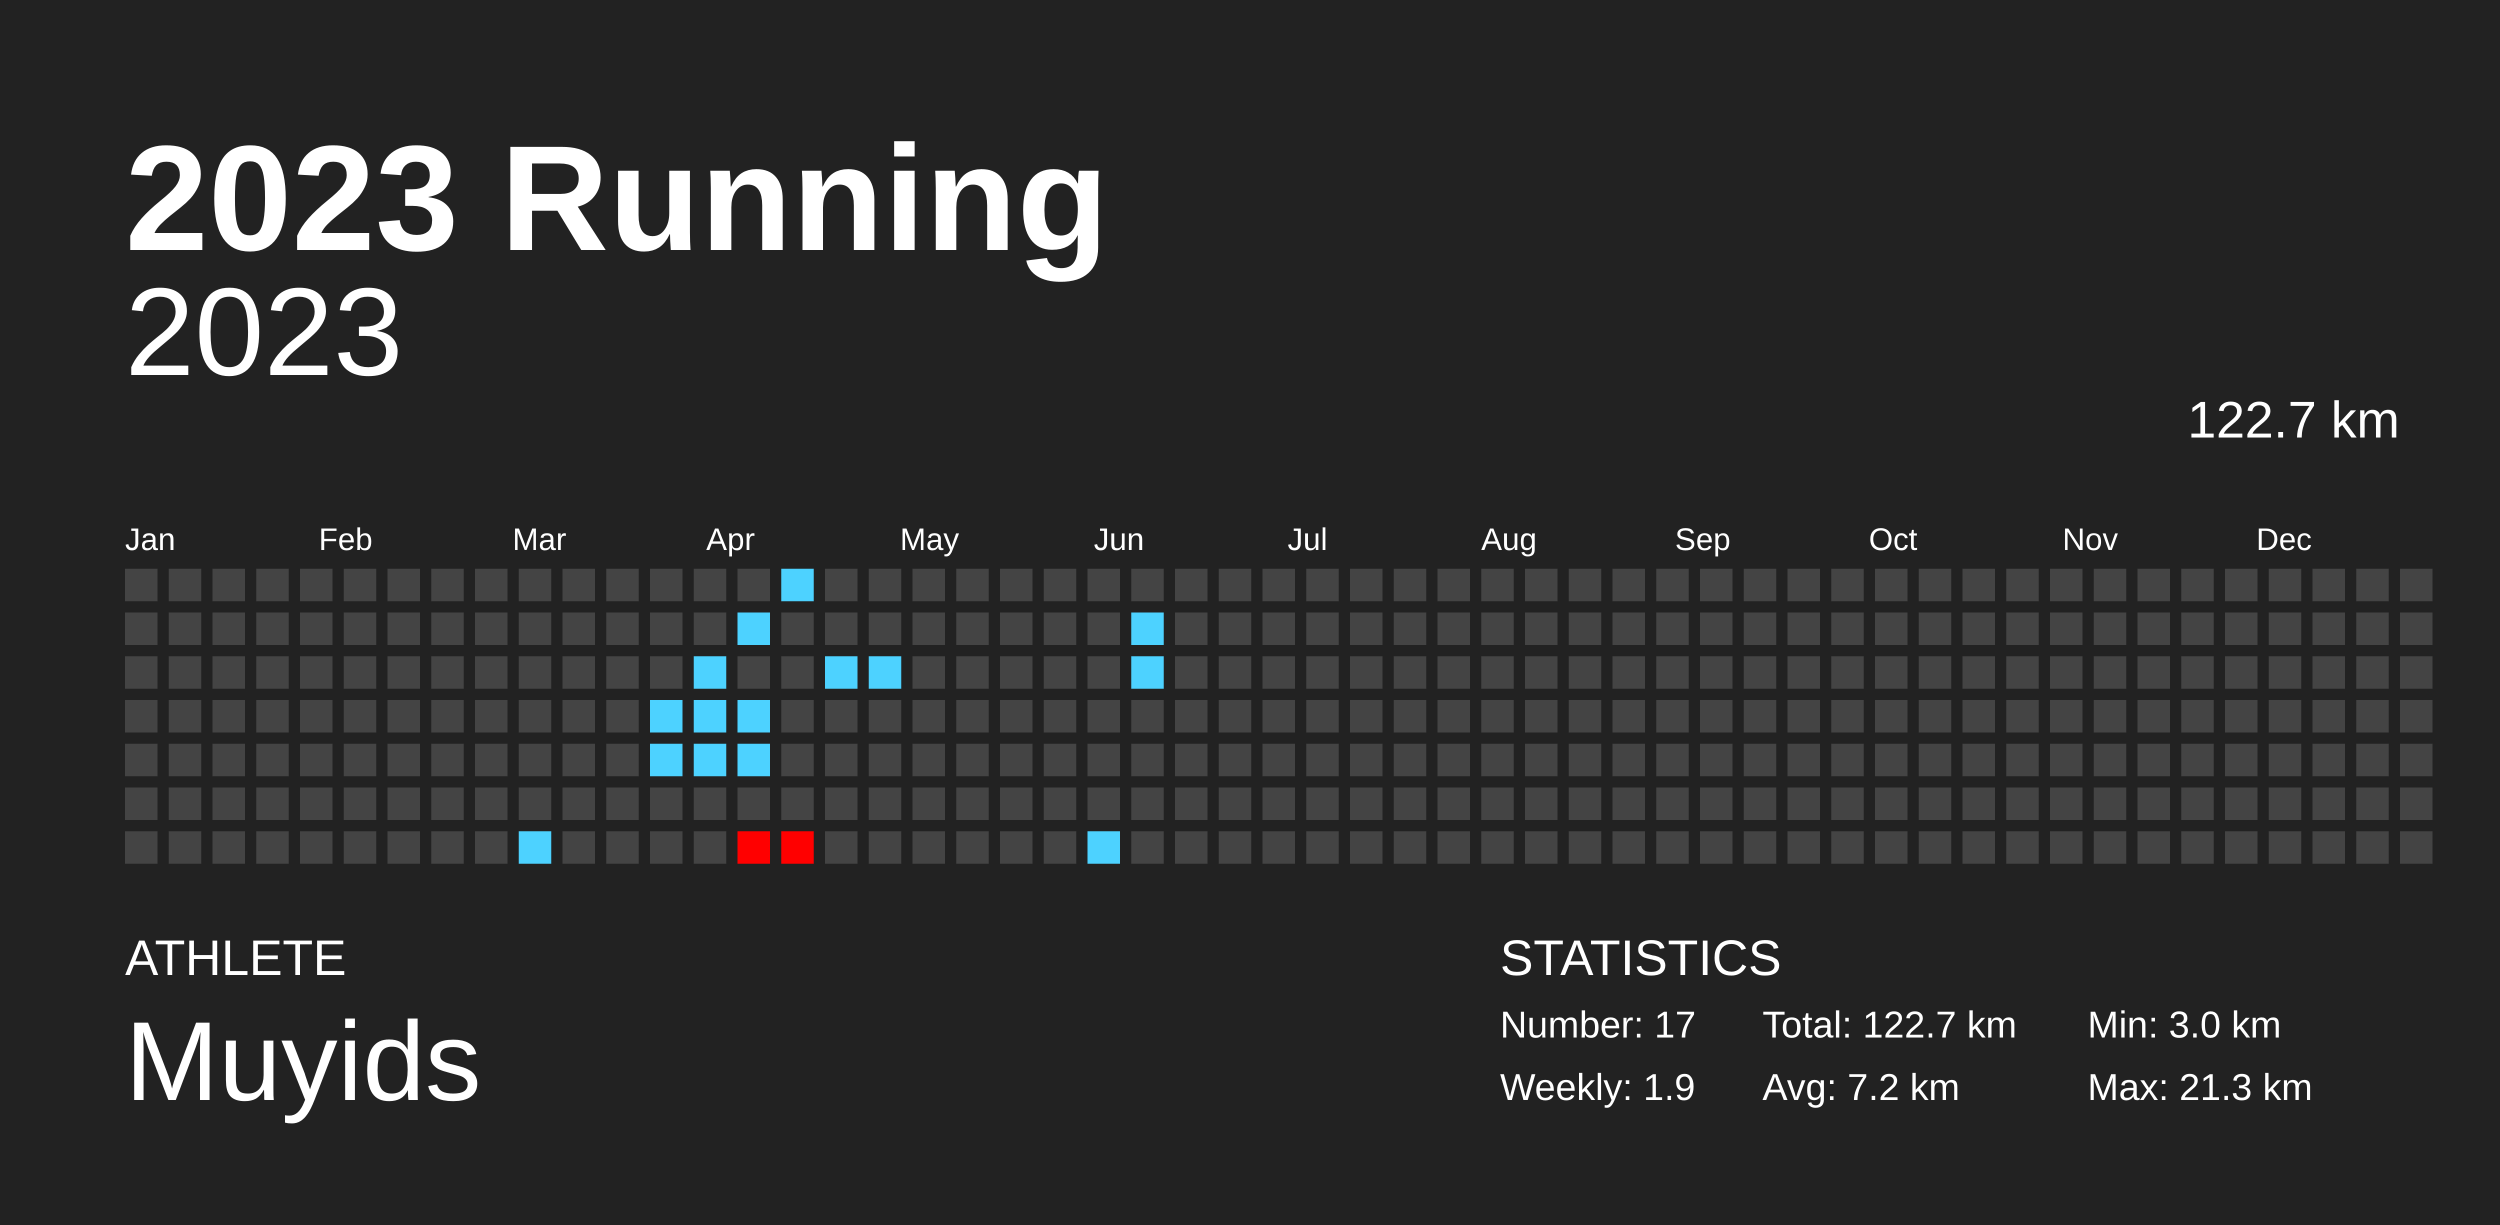
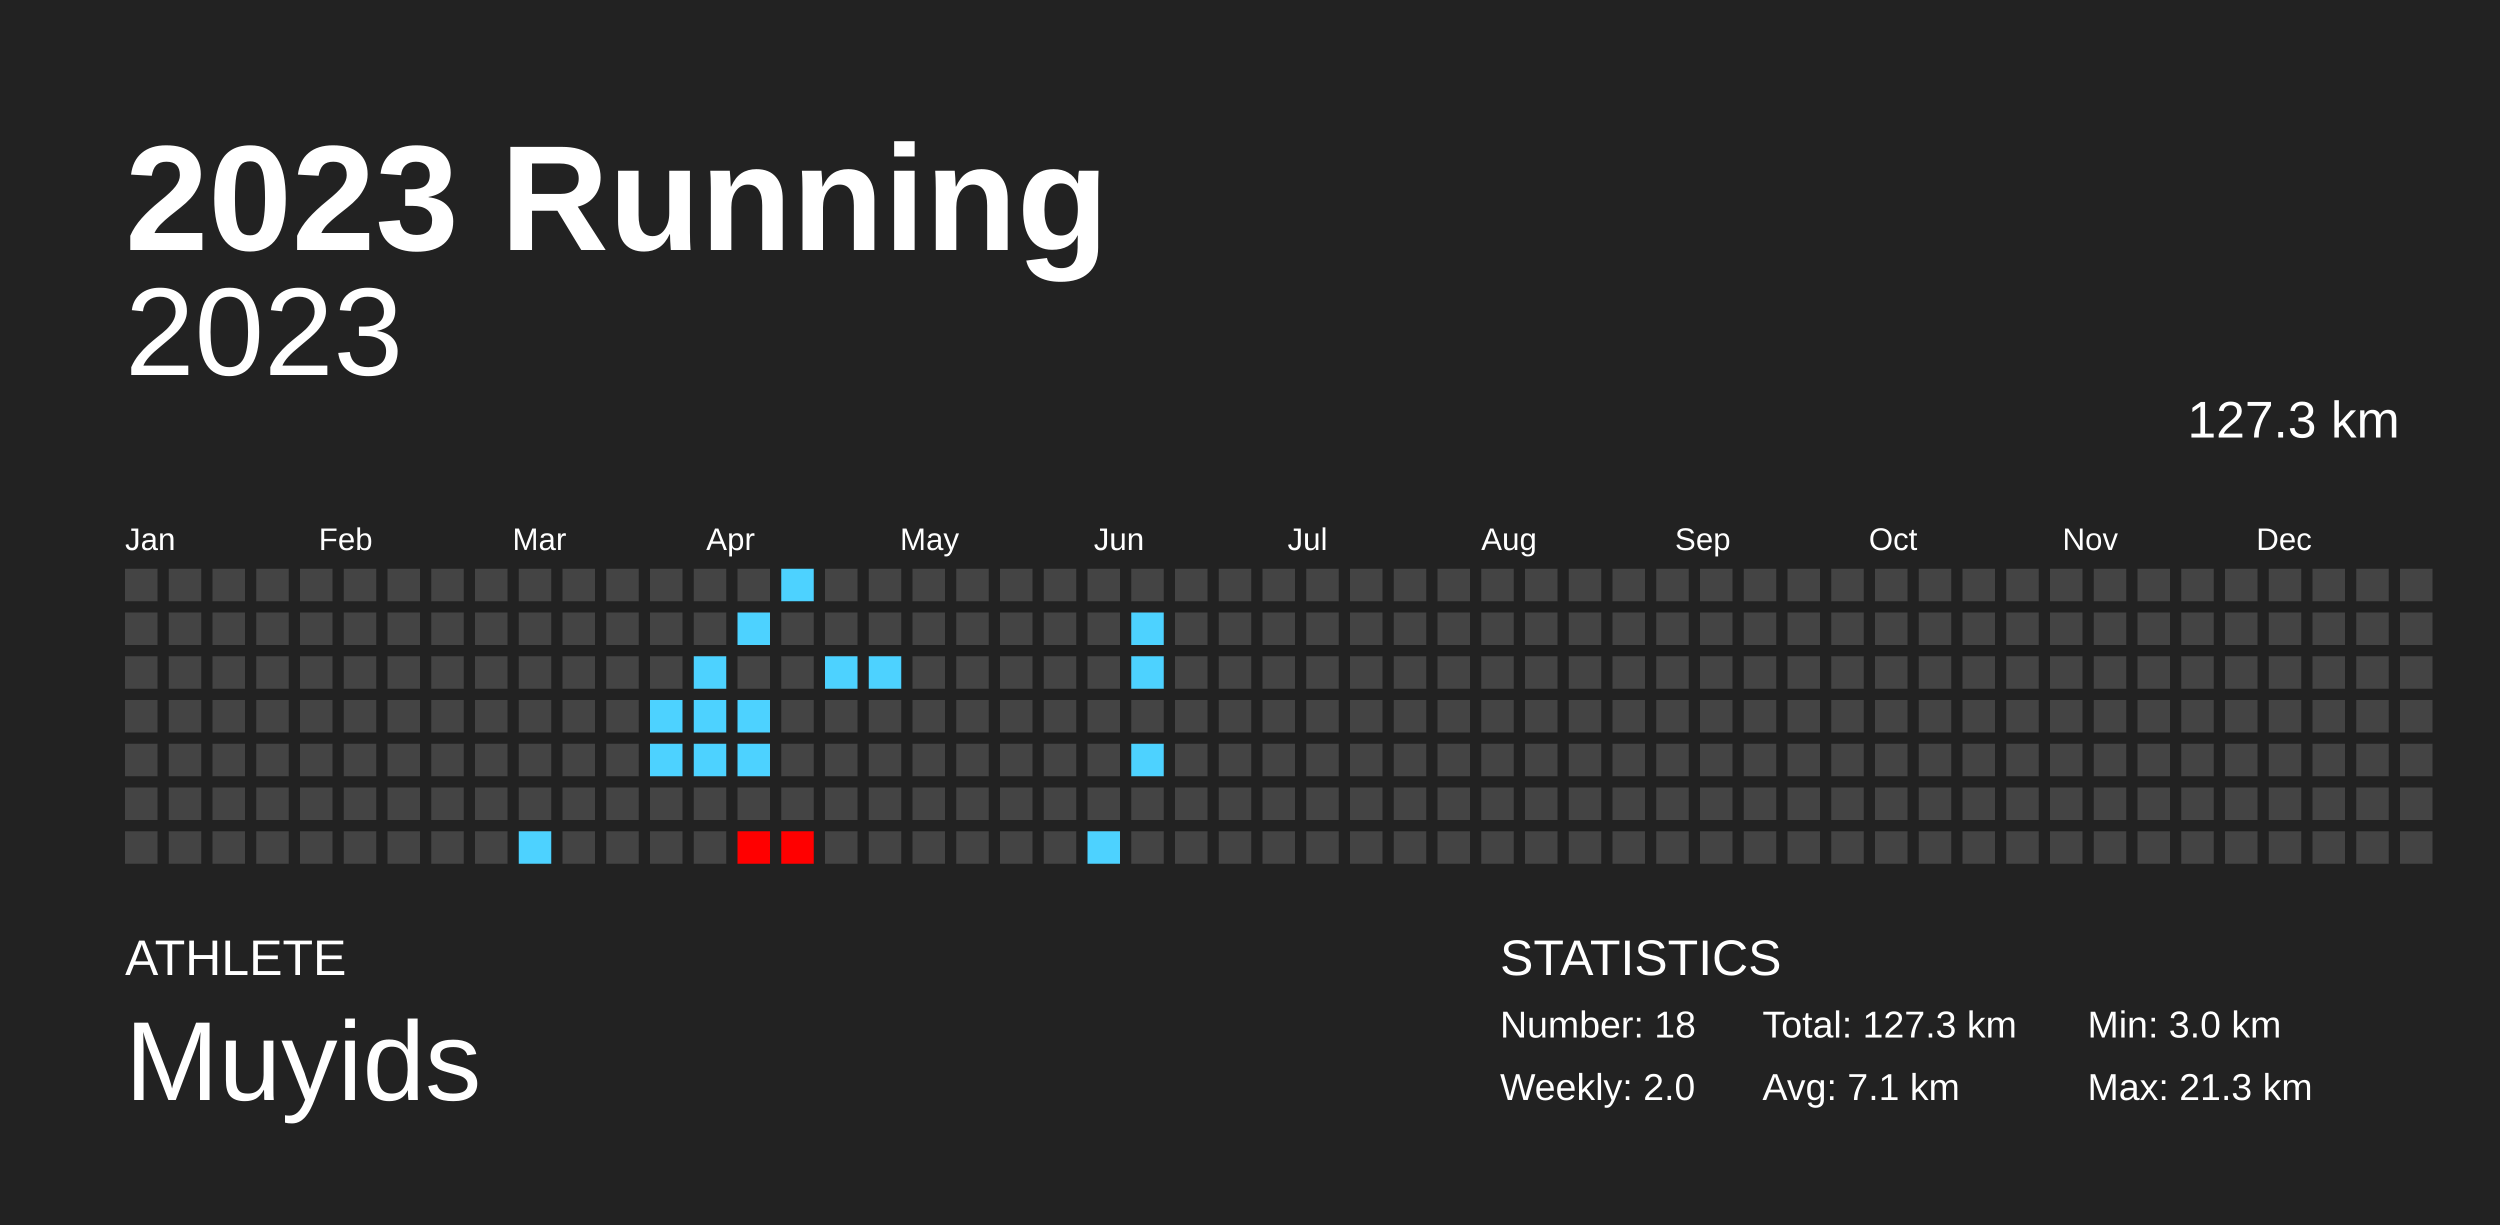
<svg xmlns="http://www.w3.org/2000/svg" baseProfile="full" height="98mm" version="1.1" viewBox="0,0,200,98" width="200mm">
  <defs />
  <rect fill="#222222" height="98" width="200" x="0" y="0" />
  <text fill="#FFFFFF" style="font-size:12px; font-family:Arial; font-weight:bold;" x="10" y="20">2023 Running</text>
  <text fill="#FFFFFF" style="font-size:4px; font-family:Arial" x="10" y="78">ATHLETE</text>
  <text fill="#FFFFFF" style="font-size:9px; font-family:Arial" x="10" y="88">Muyids</text>
  <text fill="#FFFFFF" style="font-size:4px; font-family:Arial" x="120" y="78">STATISTICS</text>
-   <text fill="#FFFFFF" style="font-size:3px; font-family:Arial" x="120" y="83">Number: 17</text>
-   <text fill="#FFFFFF" style="font-size:3px; font-family:Arial" x="120" y="88">Weekly: 1.9</text>
-   <text fill="#FFFFFF" style="font-size:3px; font-family:Arial" x="141" y="83">Total: 122.7 km</text>
-   <text fill="#FFFFFF" style="font-size:3px; font-family:Arial" x="141" y="88">Avg: 7.2 km</text>
+   <text fill="#FFFFFF" style="font-size:3px; font-family:Arial" x="120" y="83">Number: 18</text>
+   <text fill="#FFFFFF" style="font-size:3px; font-family:Arial" x="120" y="88">Weekly: 2.0</text>
+   <text fill="#FFFFFF" style="font-size:3px; font-family:Arial" x="141" y="83">Total: 127.3 km</text>
+   <text fill="#FFFFFF" style="font-size:3px; font-family:Arial" x="141" y="88">Avg: 7.1 km</text>
  <text fill="#FFFFFF" style="font-size:3px; font-family:Arial" x="167" y="83">Min: 3.0 km</text>
  <text fill="#FFFFFF" style="font-size:3px; font-family:Arial" x="167" y="88">Max: 21.3 km</text>
  <text alignment-baseline="hanging" fill="#FFFFFF" style="font-size:10.0px; font-family:Arial;" x="10" y="30">2023</text>
-   <text alignment-baseline="hanging" fill="#FFFFFF" style="font-size:4.125px; font-family:Arial;" x="175" y="35">122.7 km</text>
+   <text alignment-baseline="hanging" fill="#FFFFFF" style="font-size:4.125px; font-family:Arial;" x="175" y="35">127.3 km</text>
  <text fill="#FFFFFF" style="font-size:2.5px; font-family:Arial" x="10.0" y="44">Jan</text>
  <text fill="#FFFFFF" style="font-size:2.5px; font-family:Arial" x="25.5" y="44">Feb</text>
  <text fill="#FFFFFF" style="font-size:2.5px; font-family:Arial" x="41.0" y="44">Mar</text>
  <text fill="#FFFFFF" style="font-size:2.5px; font-family:Arial" x="56.5" y="44">Apr</text>
  <text fill="#FFFFFF" style="font-size:2.5px; font-family:Arial" x="72.0" y="44">May</text>
  <text fill="#FFFFFF" style="font-size:2.5px; font-family:Arial" x="87.5" y="44">Jun</text>
  <text fill="#FFFFFF" style="font-size:2.5px; font-family:Arial" x="103.0" y="44">Jul</text>
  <text fill="#FFFFFF" style="font-size:2.5px; font-family:Arial" x="118.5" y="44">Aug</text>
  <text fill="#FFFFFF" style="font-size:2.5px; font-family:Arial" x="134.0" y="44">Sep</text>
  <text fill="#FFFFFF" style="font-size:2.5px; font-family:Arial" x="149.5" y="44">Oct</text>
  <text fill="#FFFFFF" style="font-size:2.5px; font-family:Arial" x="165.0" y="44">Nov</text>
  <text fill="#FFFFFF" style="font-size:2.5px; font-family:Arial" x="180.5" y="44">Dec</text>
  <rect fill="#444444" height="2.6" width="2.6" x="10.0" y="45.5" />
  <rect fill="#444444" height="2.6" width="2.6" x="10.0" y="49.0" />
  <rect fill="#444444" height="2.6" width="2.6" x="10.0" y="52.5" />
  <rect fill="#444444" height="2.6" width="2.6" x="10.0" y="56.0" />
  <rect fill="#444444" height="2.6" width="2.6" x="10.0" y="59.5" />
  <rect fill="#444444" height="2.6" width="2.6" x="10.0" y="63.0" />
  <rect fill="#444444" height="2.6" width="2.6" x="10.0" y="66.5" />
  <rect fill="#444444" height="2.6" width="2.6" x="13.5" y="45.5" />
  <rect fill="#444444" height="2.6" width="2.6" x="13.5" y="49.0" />
  <rect fill="#444444" height="2.6" width="2.6" x="13.5" y="52.5" />
  <rect fill="#444444" height="2.6" width="2.6" x="13.5" y="56.0" />
  <rect fill="#444444" height="2.6" width="2.6" x="13.5" y="59.5" />
  <rect fill="#444444" height="2.6" width="2.6" x="13.5" y="63.0" />
  <rect fill="#444444" height="2.6" width="2.6" x="13.5" y="66.5" />
  <rect fill="#444444" height="2.6" width="2.6" x="17.0" y="45.5" />
  <rect fill="#444444" height="2.6" width="2.6" x="17.0" y="49.0" />
  <rect fill="#444444" height="2.6" width="2.6" x="17.0" y="52.5" />
  <rect fill="#444444" height="2.6" width="2.6" x="17.0" y="56.0" />
  <rect fill="#444444" height="2.6" width="2.6" x="17.0" y="59.5" />
  <rect fill="#444444" height="2.6" width="2.6" x="17.0" y="63.0" />
  <rect fill="#444444" height="2.6" width="2.6" x="17.0" y="66.5" />
  <rect fill="#444444" height="2.6" width="2.6" x="20.5" y="45.5" />
  <rect fill="#444444" height="2.6" width="2.6" x="20.5" y="49.0" />
  <rect fill="#444444" height="2.6" width="2.6" x="20.5" y="52.5" />
  <rect fill="#444444" height="2.6" width="2.6" x="20.5" y="56.0" />
  <rect fill="#444444" height="2.6" width="2.6" x="20.5" y="59.5" />
  <rect fill="#444444" height="2.6" width="2.6" x="20.5" y="63.0" />
  <rect fill="#444444" height="2.6" width="2.6" x="20.5" y="66.5" />
  <rect fill="#444444" height="2.6" width="2.6" x="24.0" y="45.5" />
  <rect fill="#444444" height="2.6" width="2.6" x="24.0" y="49.0" />
  <rect fill="#444444" height="2.6" width="2.6" x="24.0" y="52.5" />
  <rect fill="#444444" height="2.6" width="2.6" x="24.0" y="56.0" />
  <rect fill="#444444" height="2.6" width="2.6" x="24.0" y="59.5" />
  <rect fill="#444444" height="2.6" width="2.6" x="24.0" y="63.0" />
  <rect fill="#444444" height="2.6" width="2.6" x="24.0" y="66.5" />
  <rect fill="#444444" height="2.6" width="2.6" x="27.5" y="45.5" />
  <rect fill="#444444" height="2.6" width="2.6" x="27.5" y="49.0" />
  <rect fill="#444444" height="2.6" width="2.6" x="27.5" y="52.5" />
  <rect fill="#444444" height="2.6" width="2.6" x="27.5" y="56.0" />
  <rect fill="#444444" height="2.6" width="2.6" x="27.5" y="59.5" />
  <rect fill="#444444" height="2.6" width="2.6" x="27.5" y="63.0" />
  <rect fill="#444444" height="2.6" width="2.6" x="27.5" y="66.5" />
  <rect fill="#444444" height="2.6" width="2.6" x="31.0" y="45.5" />
  <rect fill="#444444" height="2.6" width="2.6" x="31.0" y="49.0" />
  <rect fill="#444444" height="2.6" width="2.6" x="31.0" y="52.5" />
  <rect fill="#444444" height="2.6" width="2.6" x="31.0" y="56.0" />
  <rect fill="#444444" height="2.6" width="2.6" x="31.0" y="59.5" />
  <rect fill="#444444" height="2.6" width="2.6" x="31.0" y="63.0" />
  <rect fill="#444444" height="2.6" width="2.6" x="31.0" y="66.5" />
  <rect fill="#444444" height="2.6" width="2.6" x="34.5" y="45.5" />
  <rect fill="#444444" height="2.6" width="2.6" x="34.5" y="49.0" />
  <rect fill="#444444" height="2.6" width="2.6" x="34.5" y="52.5" />
  <rect fill="#444444" height="2.6" width="2.6" x="34.5" y="56.0" />
  <rect fill="#444444" height="2.6" width="2.6" x="34.5" y="59.5" />
  <rect fill="#444444" height="2.6" width="2.6" x="34.5" y="63.0" />
  <rect fill="#444444" height="2.6" width="2.6" x="34.5" y="66.5" />
  <rect fill="#444444" height="2.6" width="2.6" x="38.0" y="45.5" />
  <rect fill="#444444" height="2.6" width="2.6" x="38.0" y="49.0" />
  <rect fill="#444444" height="2.6" width="2.6" x="38.0" y="52.5" />
  <rect fill="#444444" height="2.6" width="2.6" x="38.0" y="56.0" />
  <rect fill="#444444" height="2.6" width="2.6" x="38.0" y="59.5" />
  <rect fill="#444444" height="2.6" width="2.6" x="38.0" y="63.0" />
  <rect fill="#444444" height="2.6" width="2.6" x="38.0" y="66.5" />
  <rect fill="#444444" height="2.6" width="2.6" x="41.5" y="45.5" />
  <rect fill="#444444" height="2.6" width="2.6" x="41.5" y="49.0" />
  <rect fill="#444444" height="2.6" width="2.6" x="41.5" y="52.5" />
  <rect fill="#444444" height="2.6" width="2.6" x="41.5" y="56.0" />
  <rect fill="#444444" height="2.6" width="2.6" x="41.5" y="59.5" />
  <rect fill="#444444" height="2.6" width="2.6" x="41.5" y="63.0" />
  <rect fill="#4dd2ff" height="2.6" width="2.6" x="41.5" y="66.5" />
  <rect fill="#444444" height="2.6" width="2.6" x="45.0" y="45.5" />
  <rect fill="#444444" height="2.6" width="2.6" x="45.0" y="49.0" />
  <rect fill="#444444" height="2.6" width="2.6" x="45.0" y="52.5" />
  <rect fill="#444444" height="2.6" width="2.6" x="45.0" y="56.0" />
  <rect fill="#444444" height="2.6" width="2.6" x="45.0" y="59.5" />
  <rect fill="#444444" height="2.6" width="2.6" x="45.0" y="63.0" />
  <rect fill="#444444" height="2.6" width="2.6" x="45.0" y="66.5" />
  <rect fill="#444444" height="2.6" width="2.6" x="48.5" y="45.5" />
  <rect fill="#444444" height="2.6" width="2.6" x="48.5" y="49.0" />
  <rect fill="#444444" height="2.6" width="2.6" x="48.5" y="52.5" />
  <rect fill="#444444" height="2.6" width="2.6" x="48.5" y="56.0" />
  <rect fill="#444444" height="2.6" width="2.6" x="48.5" y="59.5" />
  <rect fill="#444444" height="2.6" width="2.6" x="48.5" y="63.0" />
  <rect fill="#444444" height="2.6" width="2.6" x="48.5" y="66.5" />
  <rect fill="#444444" height="2.6" width="2.6" x="52.0" y="45.5" />
  <rect fill="#444444" height="2.6" width="2.6" x="52.0" y="49.0" />
  <rect fill="#444444" height="2.6" width="2.6" x="52.0" y="52.5" />
  <rect fill="#4dd2ff" height="2.6" width="2.6" x="52.0" y="56.0" />
  <rect fill="#4dd2ff" height="2.6" width="2.6" x="52.0" y="59.5" />
  <rect fill="#444444" height="2.6" width="2.6" x="52.0" y="63.0" />
  <rect fill="#444444" height="2.6" width="2.6" x="52.0" y="66.5" />
  <rect fill="#444444" height="2.6" width="2.6" x="55.5" y="45.5" />
  <rect fill="#444444" height="2.6" width="2.6" x="55.5" y="49.0" />
  <rect fill="#4dd2ff" height="2.6" width="2.6" x="55.5" y="52.5" />
  <rect fill="#4dd2ff" height="2.6" width="2.6" x="55.5" y="56.0" />
  <rect fill="#4dd2ff" height="2.6" width="2.6" x="55.5" y="59.5" />
  <rect fill="#444444" height="2.6" width="2.6" x="55.5" y="63.0" />
  <rect fill="#444444" height="2.6" width="2.6" x="55.5" y="66.5" />
  <rect fill="#444444" height="2.6" width="2.6" x="59.0" y="45.5" />
  <rect fill="#4dd2ff" height="2.6" width="2.6" x="59.0" y="49.0" />
  <rect fill="#444444" height="2.6" width="2.6" x="59.0" y="52.5" />
  <rect fill="#4dd2ff" height="2.6" width="2.6" x="59.0" y="56.0" />
  <rect fill="#4dd2ff" height="2.6" width="2.6" x="59.0" y="59.5" />
  <rect fill="#444444" height="2.6" width="2.6" x="59.0" y="63.0" />
  <rect fill="red" height="2.6" width="2.6" x="59.0" y="66.5" />
  <rect fill="#4dd2ff" height="2.6" width="2.6" x="62.5" y="45.5" />
  <rect fill="#444444" height="2.6" width="2.6" x="62.5" y="49.0" />
  <rect fill="#444444" height="2.6" width="2.6" x="62.5" y="52.5" />
  <rect fill="#444444" height="2.6" width="2.6" x="62.5" y="56.0" />
  <rect fill="#444444" height="2.6" width="2.6" x="62.5" y="59.5" />
  <rect fill="#444444" height="2.6" width="2.6" x="62.5" y="63.0" />
  <rect fill="red" height="2.6" width="2.6" x="62.5" y="66.5" />
  <rect fill="#444444" height="2.6" width="2.6" x="66.0" y="45.5" />
  <rect fill="#444444" height="2.6" width="2.6" x="66.0" y="49.0" />
  <rect fill="#4dd2ff" height="2.6" width="2.6" x="66.0" y="52.5" />
  <rect fill="#444444" height="2.6" width="2.6" x="66.0" y="56.0" />
  <rect fill="#444444" height="2.6" width="2.6" x="66.0" y="59.5" />
  <rect fill="#444444" height="2.6" width="2.6" x="66.0" y="63.0" />
  <rect fill="#444444" height="2.6" width="2.6" x="66.0" y="66.5" />
  <rect fill="#444444" height="2.6" width="2.6" x="69.5" y="45.5" />
  <rect fill="#444444" height="2.6" width="2.6" x="69.5" y="49.0" />
  <rect fill="#4dd2ff" height="2.6" width="2.6" x="69.5" y="52.5" />
  <rect fill="#444444" height="2.6" width="2.6" x="69.5" y="56.0" />
  <rect fill="#444444" height="2.6" width="2.6" x="69.5" y="59.5" />
  <rect fill="#444444" height="2.6" width="2.6" x="69.5" y="63.0" />
  <rect fill="#444444" height="2.6" width="2.6" x="69.5" y="66.5" />
  <rect fill="#444444" height="2.6" width="2.6" x="73.0" y="45.5" />
  <rect fill="#444444" height="2.6" width="2.6" x="73.0" y="49.0" />
  <rect fill="#444444" height="2.6" width="2.6" x="73.0" y="52.5" />
  <rect fill="#444444" height="2.6" width="2.6" x="73.0" y="56.0" />
  <rect fill="#444444" height="2.6" width="2.6" x="73.0" y="59.5" />
  <rect fill="#444444" height="2.6" width="2.6" x="73.0" y="63.0" />
  <rect fill="#444444" height="2.6" width="2.6" x="73.0" y="66.5" />
  <rect fill="#444444" height="2.6" width="2.6" x="76.5" y="45.5" />
  <rect fill="#444444" height="2.6" width="2.6" x="76.5" y="49.0" />
  <rect fill="#444444" height="2.6" width="2.6" x="76.5" y="52.5" />
  <rect fill="#444444" height="2.6" width="2.6" x="76.5" y="56.0" />
  <rect fill="#444444" height="2.6" width="2.6" x="76.5" y="59.5" />
  <rect fill="#444444" height="2.6" width="2.6" x="76.5" y="63.0" />
  <rect fill="#444444" height="2.6" width="2.6" x="76.5" y="66.5" />
  <rect fill="#444444" height="2.6" width="2.6" x="80.0" y="45.5" />
  <rect fill="#444444" height="2.6" width="2.6" x="80.0" y="49.0" />
  <rect fill="#444444" height="2.6" width="2.6" x="80.0" y="52.5" />
  <rect fill="#444444" height="2.6" width="2.6" x="80.0" y="56.0" />
  <rect fill="#444444" height="2.6" width="2.6" x="80.0" y="59.5" />
  <rect fill="#444444" height="2.6" width="2.6" x="80.0" y="63.0" />
  <rect fill="#444444" height="2.6" width="2.6" x="80.0" y="66.5" />
  <rect fill="#444444" height="2.6" width="2.6" x="83.5" y="45.5" />
  <rect fill="#444444" height="2.6" width="2.6" x="83.5" y="49.0" />
  <rect fill="#444444" height="2.6" width="2.6" x="83.5" y="52.5" />
  <rect fill="#444444" height="2.6" width="2.6" x="83.5" y="56.0" />
  <rect fill="#444444" height="2.6" width="2.6" x="83.5" y="59.5" />
  <rect fill="#444444" height="2.6" width="2.6" x="83.5" y="63.0" />
  <rect fill="#444444" height="2.6" width="2.6" x="83.5" y="66.5" />
  <rect fill="#444444" height="2.6" width="2.6" x="87.0" y="45.5" />
  <rect fill="#444444" height="2.6" width="2.6" x="87.0" y="49.0" />
  <rect fill="#444444" height="2.6" width="2.6" x="87.0" y="52.5" />
  <rect fill="#444444" height="2.6" width="2.6" x="87.0" y="56.0" />
  <rect fill="#444444" height="2.6" width="2.6" x="87.0" y="59.5" />
  <rect fill="#444444" height="2.6" width="2.6" x="87.0" y="63.0" />
  <rect fill="#4dd2ff" height="2.6" width="2.6" x="87.0" y="66.5" />
  <rect fill="#444444" height="2.6" width="2.6" x="90.5" y="45.5" />
  <rect fill="#4dd2ff" height="2.6" width="2.6" x="90.5" y="49.0" />
  <rect fill="#4dd2ff" height="2.6" width="2.6" x="90.5" y="52.5" />
  <rect fill="#444444" height="2.6" width="2.6" x="90.5" y="56.0" />
-   <rect fill="#444444" height="2.6" width="2.6" x="90.5" y="59.5" />
+   <rect fill="#4dd2ff" height="2.6" width="2.6" x="90.5" y="59.5" />
  <rect fill="#444444" height="2.6" width="2.6" x="90.5" y="63.0" />
  <rect fill="#444444" height="2.6" width="2.6" x="90.5" y="66.5" />
  <rect fill="#444444" height="2.6" width="2.6" x="94.0" y="45.5" />
  <rect fill="#444444" height="2.6" width="2.6" x="94.0" y="49.0" />
  <rect fill="#444444" height="2.6" width="2.6" x="94.0" y="52.5" />
  <rect fill="#444444" height="2.6" width="2.6" x="94.0" y="56.0" />
  <rect fill="#444444" height="2.6" width="2.6" x="94.0" y="59.5" />
  <rect fill="#444444" height="2.6" width="2.6" x="94.0" y="63.0" />
  <rect fill="#444444" height="2.6" width="2.6" x="94.0" y="66.5" />
  <rect fill="#444444" height="2.6" width="2.6" x="97.5" y="45.5" />
  <rect fill="#444444" height="2.6" width="2.6" x="97.5" y="49.0" />
  <rect fill="#444444" height="2.6" width="2.6" x="97.5" y="52.5" />
  <rect fill="#444444" height="2.6" width="2.6" x="97.5" y="56.0" />
  <rect fill="#444444" height="2.6" width="2.6" x="97.5" y="59.5" />
  <rect fill="#444444" height="2.6" width="2.6" x="97.5" y="63.0" />
  <rect fill="#444444" height="2.6" width="2.6" x="97.5" y="66.5" />
  <rect fill="#444444" height="2.6" width="2.6" x="101.0" y="45.5" />
  <rect fill="#444444" height="2.6" width="2.6" x="101.0" y="49.0" />
  <rect fill="#444444" height="2.6" width="2.6" x="101.0" y="52.5" />
  <rect fill="#444444" height="2.6" width="2.6" x="101.0" y="56.0" />
  <rect fill="#444444" height="2.6" width="2.6" x="101.0" y="59.5" />
  <rect fill="#444444" height="2.6" width="2.6" x="101.0" y="63.0" />
  <rect fill="#444444" height="2.6" width="2.6" x="101.0" y="66.5" />
  <rect fill="#444444" height="2.6" width="2.6" x="104.5" y="45.5" />
  <rect fill="#444444" height="2.6" width="2.6" x="104.5" y="49.0" />
  <rect fill="#444444" height="2.6" width="2.6" x="104.5" y="52.5" />
  <rect fill="#444444" height="2.6" width="2.6" x="104.5" y="56.0" />
  <rect fill="#444444" height="2.6" width="2.6" x="104.5" y="59.5" />
  <rect fill="#444444" height="2.6" width="2.6" x="104.5" y="63.0" />
  <rect fill="#444444" height="2.6" width="2.6" x="104.5" y="66.5" />
  <rect fill="#444444" height="2.6" width="2.6" x="108.0" y="45.5" />
  <rect fill="#444444" height="2.6" width="2.6" x="108.0" y="49.0" />
  <rect fill="#444444" height="2.6" width="2.6" x="108.0" y="52.5" />
  <rect fill="#444444" height="2.6" width="2.6" x="108.0" y="56.0" />
  <rect fill="#444444" height="2.6" width="2.6" x="108.0" y="59.5" />
  <rect fill="#444444" height="2.6" width="2.6" x="108.0" y="63.0" />
  <rect fill="#444444" height="2.6" width="2.6" x="108.0" y="66.5" />
  <rect fill="#444444" height="2.6" width="2.6" x="111.5" y="45.5" />
  <rect fill="#444444" height="2.6" width="2.6" x="111.5" y="49.0" />
  <rect fill="#444444" height="2.6" width="2.6" x="111.5" y="52.5" />
  <rect fill="#444444" height="2.6" width="2.6" x="111.5" y="56.0" />
  <rect fill="#444444" height="2.6" width="2.6" x="111.5" y="59.5" />
  <rect fill="#444444" height="2.6" width="2.6" x="111.5" y="63.0" />
  <rect fill="#444444" height="2.6" width="2.6" x="111.5" y="66.5" />
  <rect fill="#444444" height="2.6" width="2.6" x="115.0" y="45.5" />
  <rect fill="#444444" height="2.6" width="2.6" x="115.0" y="49.0" />
  <rect fill="#444444" height="2.6" width="2.6" x="115.0" y="52.5" />
  <rect fill="#444444" height="2.6" width="2.6" x="115.0" y="56.0" />
  <rect fill="#444444" height="2.6" width="2.6" x="115.0" y="59.5" />
  <rect fill="#444444" height="2.6" width="2.6" x="115.0" y="63.0" />
  <rect fill="#444444" height="2.6" width="2.6" x="115.0" y="66.5" />
  <rect fill="#444444" height="2.6" width="2.6" x="118.5" y="45.5" />
  <rect fill="#444444" height="2.6" width="2.6" x="118.5" y="49.0" />
  <rect fill="#444444" height="2.6" width="2.6" x="118.5" y="52.5" />
  <rect fill="#444444" height="2.6" width="2.6" x="118.5" y="56.0" />
  <rect fill="#444444" height="2.6" width="2.6" x="118.5" y="59.5" />
  <rect fill="#444444" height="2.6" width="2.6" x="118.5" y="63.0" />
  <rect fill="#444444" height="2.6" width="2.6" x="118.5" y="66.5" />
  <rect fill="#444444" height="2.6" width="2.6" x="122.0" y="45.5" />
  <rect fill="#444444" height="2.6" width="2.6" x="122.0" y="49.0" />
  <rect fill="#444444" height="2.6" width="2.6" x="122.0" y="52.5" />
  <rect fill="#444444" height="2.6" width="2.6" x="122.0" y="56.0" />
  <rect fill="#444444" height="2.6" width="2.6" x="122.0" y="59.5" />
  <rect fill="#444444" height="2.6" width="2.6" x="122.0" y="63.0" />
  <rect fill="#444444" height="2.6" width="2.6" x="122.0" y="66.5" />
  <rect fill="#444444" height="2.6" width="2.6" x="125.5" y="45.5" />
  <rect fill="#444444" height="2.6" width="2.6" x="125.5" y="49.0" />
  <rect fill="#444444" height="2.6" width="2.6" x="125.5" y="52.5" />
  <rect fill="#444444" height="2.6" width="2.6" x="125.5" y="56.0" />
  <rect fill="#444444" height="2.6" width="2.6" x="125.5" y="59.5" />
  <rect fill="#444444" height="2.6" width="2.6" x="125.5" y="63.0" />
  <rect fill="#444444" height="2.6" width="2.6" x="125.5" y="66.5" />
  <rect fill="#444444" height="2.6" width="2.6" x="129.0" y="45.5" />
  <rect fill="#444444" height="2.6" width="2.6" x="129.0" y="49.0" />
  <rect fill="#444444" height="2.6" width="2.6" x="129.0" y="52.5" />
  <rect fill="#444444" height="2.6" width="2.6" x="129.0" y="56.0" />
  <rect fill="#444444" height="2.6" width="2.6" x="129.0" y="59.5" />
  <rect fill="#444444" height="2.6" width="2.6" x="129.0" y="63.0" />
  <rect fill="#444444" height="2.6" width="2.6" x="129.0" y="66.5" />
  <rect fill="#444444" height="2.6" width="2.6" x="132.5" y="45.5" />
  <rect fill="#444444" height="2.6" width="2.6" x="132.5" y="49.0" />
  <rect fill="#444444" height="2.6" width="2.6" x="132.5" y="52.5" />
  <rect fill="#444444" height="2.6" width="2.6" x="132.5" y="56.0" />
  <rect fill="#444444" height="2.6" width="2.6" x="132.5" y="59.5" />
  <rect fill="#444444" height="2.6" width="2.6" x="132.5" y="63.0" />
  <rect fill="#444444" height="2.6" width="2.6" x="132.5" y="66.5" />
  <rect fill="#444444" height="2.6" width="2.6" x="136.0" y="45.5" />
  <rect fill="#444444" height="2.6" width="2.6" x="136.0" y="49.0" />
  <rect fill="#444444" height="2.6" width="2.6" x="136.0" y="52.5" />
  <rect fill="#444444" height="2.6" width="2.6" x="136.0" y="56.0" />
  <rect fill="#444444" height="2.6" width="2.6" x="136.0" y="59.5" />
  <rect fill="#444444" height="2.6" width="2.6" x="136.0" y="63.0" />
  <rect fill="#444444" height="2.6" width="2.6" x="136.0" y="66.5" />
  <rect fill="#444444" height="2.6" width="2.6" x="139.5" y="45.5" />
  <rect fill="#444444" height="2.6" width="2.6" x="139.5" y="49.0" />
  <rect fill="#444444" height="2.6" width="2.6" x="139.5" y="52.5" />
  <rect fill="#444444" height="2.6" width="2.6" x="139.5" y="56.0" />
  <rect fill="#444444" height="2.6" width="2.6" x="139.5" y="59.5" />
  <rect fill="#444444" height="2.6" width="2.6" x="139.5" y="63.0" />
  <rect fill="#444444" height="2.6" width="2.6" x="139.5" y="66.5" />
  <rect fill="#444444" height="2.6" width="2.6" x="143.0" y="45.5" />
  <rect fill="#444444" height="2.6" width="2.6" x="143.0" y="49.0" />
  <rect fill="#444444" height="2.6" width="2.6" x="143.0" y="52.5" />
  <rect fill="#444444" height="2.6" width="2.6" x="143.0" y="56.0" />
  <rect fill="#444444" height="2.6" width="2.6" x="143.0" y="59.5" />
  <rect fill="#444444" height="2.6" width="2.6" x="143.0" y="63.0" />
  <rect fill="#444444" height="2.6" width="2.6" x="143.0" y="66.5" />
  <rect fill="#444444" height="2.6" width="2.6" x="146.5" y="45.5" />
  <rect fill="#444444" height="2.6" width="2.6" x="146.5" y="49.0" />
  <rect fill="#444444" height="2.6" width="2.6" x="146.5" y="52.5" />
  <rect fill="#444444" height="2.6" width="2.6" x="146.5" y="56.0" />
  <rect fill="#444444" height="2.6" width="2.6" x="146.5" y="59.5" />
  <rect fill="#444444" height="2.6" width="2.6" x="146.5" y="63.0" />
  <rect fill="#444444" height="2.6" width="2.6" x="146.5" y="66.5" />
  <rect fill="#444444" height="2.6" width="2.6" x="150.0" y="45.5" />
  <rect fill="#444444" height="2.6" width="2.6" x="150.0" y="49.0" />
  <rect fill="#444444" height="2.6" width="2.6" x="150.0" y="52.5" />
  <rect fill="#444444" height="2.6" width="2.6" x="150.0" y="56.0" />
  <rect fill="#444444" height="2.6" width="2.6" x="150.0" y="59.5" />
  <rect fill="#444444" height="2.6" width="2.6" x="150.0" y="63.0" />
  <rect fill="#444444" height="2.6" width="2.6" x="150.0" y="66.5" />
  <rect fill="#444444" height="2.6" width="2.6" x="153.5" y="45.5" />
  <rect fill="#444444" height="2.6" width="2.6" x="153.5" y="49.0" />
  <rect fill="#444444" height="2.6" width="2.6" x="153.5" y="52.5" />
  <rect fill="#444444" height="2.6" width="2.6" x="153.5" y="56.0" />
  <rect fill="#444444" height="2.6" width="2.6" x="153.5" y="59.5" />
  <rect fill="#444444" height="2.6" width="2.6" x="153.5" y="63.0" />
  <rect fill="#444444" height="2.6" width="2.6" x="153.5" y="66.5" />
  <rect fill="#444444" height="2.6" width="2.6" x="157.0" y="45.5" />
  <rect fill="#444444" height="2.6" width="2.6" x="157.0" y="49.0" />
  <rect fill="#444444" height="2.6" width="2.6" x="157.0" y="52.5" />
  <rect fill="#444444" height="2.6" width="2.6" x="157.0" y="56.0" />
  <rect fill="#444444" height="2.6" width="2.6" x="157.0" y="59.5" />
  <rect fill="#444444" height="2.6" width="2.6" x="157.0" y="63.0" />
  <rect fill="#444444" height="2.6" width="2.6" x="157.0" y="66.5" />
  <rect fill="#444444" height="2.6" width="2.6" x="160.5" y="45.5" />
  <rect fill="#444444" height="2.6" width="2.6" x="160.5" y="49.0" />
  <rect fill="#444444" height="2.6" width="2.6" x="160.5" y="52.5" />
  <rect fill="#444444" height="2.6" width="2.6" x="160.5" y="56.0" />
  <rect fill="#444444" height="2.6" width="2.6" x="160.5" y="59.5" />
  <rect fill="#444444" height="2.6" width="2.6" x="160.5" y="63.0" />
  <rect fill="#444444" height="2.6" width="2.6" x="160.5" y="66.5" />
  <rect fill="#444444" height="2.6" width="2.6" x="164.0" y="45.5" />
  <rect fill="#444444" height="2.6" width="2.6" x="164.0" y="49.0" />
  <rect fill="#444444" height="2.6" width="2.6" x="164.0" y="52.5" />
  <rect fill="#444444" height="2.6" width="2.6" x="164.0" y="56.0" />
  <rect fill="#444444" height="2.6" width="2.6" x="164.0" y="59.5" />
  <rect fill="#444444" height="2.6" width="2.6" x="164.0" y="63.0" />
  <rect fill="#444444" height="2.6" width="2.6" x="164.0" y="66.5" />
  <rect fill="#444444" height="2.6" width="2.6" x="167.5" y="45.5" />
  <rect fill="#444444" height="2.6" width="2.6" x="167.5" y="49.0" />
  <rect fill="#444444" height="2.6" width="2.6" x="167.5" y="52.5" />
  <rect fill="#444444" height="2.6" width="2.6" x="167.5" y="56.0" />
  <rect fill="#444444" height="2.6" width="2.6" x="167.5" y="59.5" />
  <rect fill="#444444" height="2.6" width="2.6" x="167.5" y="63.0" />
  <rect fill="#444444" height="2.6" width="2.6" x="167.5" y="66.5" />
  <rect fill="#444444" height="2.6" width="2.6" x="171.0" y="45.5" />
  <rect fill="#444444" height="2.6" width="2.6" x="171.0" y="49.0" />
  <rect fill="#444444" height="2.6" width="2.6" x="171.0" y="52.5" />
  <rect fill="#444444" height="2.6" width="2.6" x="171.0" y="56.0" />
  <rect fill="#444444" height="2.6" width="2.6" x="171.0" y="59.5" />
  <rect fill="#444444" height="2.6" width="2.6" x="171.0" y="63.0" />
  <rect fill="#444444" height="2.6" width="2.6" x="171.0" y="66.5" />
  <rect fill="#444444" height="2.6" width="2.6" x="174.5" y="45.5" />
  <rect fill="#444444" height="2.6" width="2.6" x="174.5" y="49.0" />
  <rect fill="#444444" height="2.6" width="2.6" x="174.5" y="52.5" />
  <rect fill="#444444" height="2.6" width="2.6" x="174.5" y="56.0" />
  <rect fill="#444444" height="2.6" width="2.6" x="174.5" y="59.5" />
  <rect fill="#444444" height="2.6" width="2.6" x="174.5" y="63.0" />
  <rect fill="#444444" height="2.6" width="2.6" x="174.5" y="66.5" />
  <rect fill="#444444" height="2.6" width="2.6" x="178.0" y="45.5" />
  <rect fill="#444444" height="2.6" width="2.6" x="178.0" y="49.0" />
  <rect fill="#444444" height="2.6" width="2.6" x="178.0" y="52.5" />
  <rect fill="#444444" height="2.6" width="2.6" x="178.0" y="56.0" />
  <rect fill="#444444" height="2.6" width="2.6" x="178.0" y="59.5" />
  <rect fill="#444444" height="2.6" width="2.6" x="178.0" y="63.0" />
  <rect fill="#444444" height="2.6" width="2.6" x="178.0" y="66.5" />
  <rect fill="#444444" height="2.6" width="2.6" x="181.5" y="45.5" />
  <rect fill="#444444" height="2.6" width="2.6" x="181.5" y="49.0" />
  <rect fill="#444444" height="2.6" width="2.6" x="181.5" y="52.5" />
  <rect fill="#444444" height="2.6" width="2.6" x="181.5" y="56.0" />
  <rect fill="#444444" height="2.6" width="2.6" x="181.5" y="59.5" />
  <rect fill="#444444" height="2.6" width="2.6" x="181.5" y="63.0" />
  <rect fill="#444444" height="2.6" width="2.6" x="181.5" y="66.5" />
  <rect fill="#444444" height="2.6" width="2.6" x="185.0" y="45.5" />
  <rect fill="#444444" height="2.6" width="2.6" x="185.0" y="49.0" />
  <rect fill="#444444" height="2.6" width="2.6" x="185.0" y="52.5" />
  <rect fill="#444444" height="2.6" width="2.6" x="185.0" y="56.0" />
  <rect fill="#444444" height="2.6" width="2.6" x="185.0" y="59.5" />
  <rect fill="#444444" height="2.6" width="2.6" x="185.0" y="63.0" />
  <rect fill="#444444" height="2.6" width="2.6" x="185.0" y="66.5" />
  <rect fill="#444444" height="2.6" width="2.6" x="188.5" y="45.5" />
  <rect fill="#444444" height="2.6" width="2.6" x="188.5" y="49.0" />
  <rect fill="#444444" height="2.6" width="2.6" x="188.5" y="52.5" />
  <rect fill="#444444" height="2.6" width="2.6" x="188.5" y="56.0" />
  <rect fill="#444444" height="2.6" width="2.6" x="188.5" y="59.5" />
  <rect fill="#444444" height="2.6" width="2.6" x="188.5" y="63.0" />
  <rect fill="#444444" height="2.6" width="2.6" x="188.5" y="66.5" />
  <rect fill="#444444" height="2.6" width="2.6" x="192.0" y="45.5" />
  <rect fill="#444444" height="2.6" width="2.6" x="192.0" y="49.0" />
  <rect fill="#444444" height="2.6" width="2.6" x="192.0" y="52.5" />
  <rect fill="#444444" height="2.6" width="2.6" x="192.0" y="56.0" />
  <rect fill="#444444" height="2.6" width="2.6" x="192.0" y="59.5" />
  <rect fill="#444444" height="2.6" width="2.6" x="192.0" y="63.0" />
  <rect fill="#444444" height="2.6" width="2.6" x="192.0" y="66.5" />
</svg>
